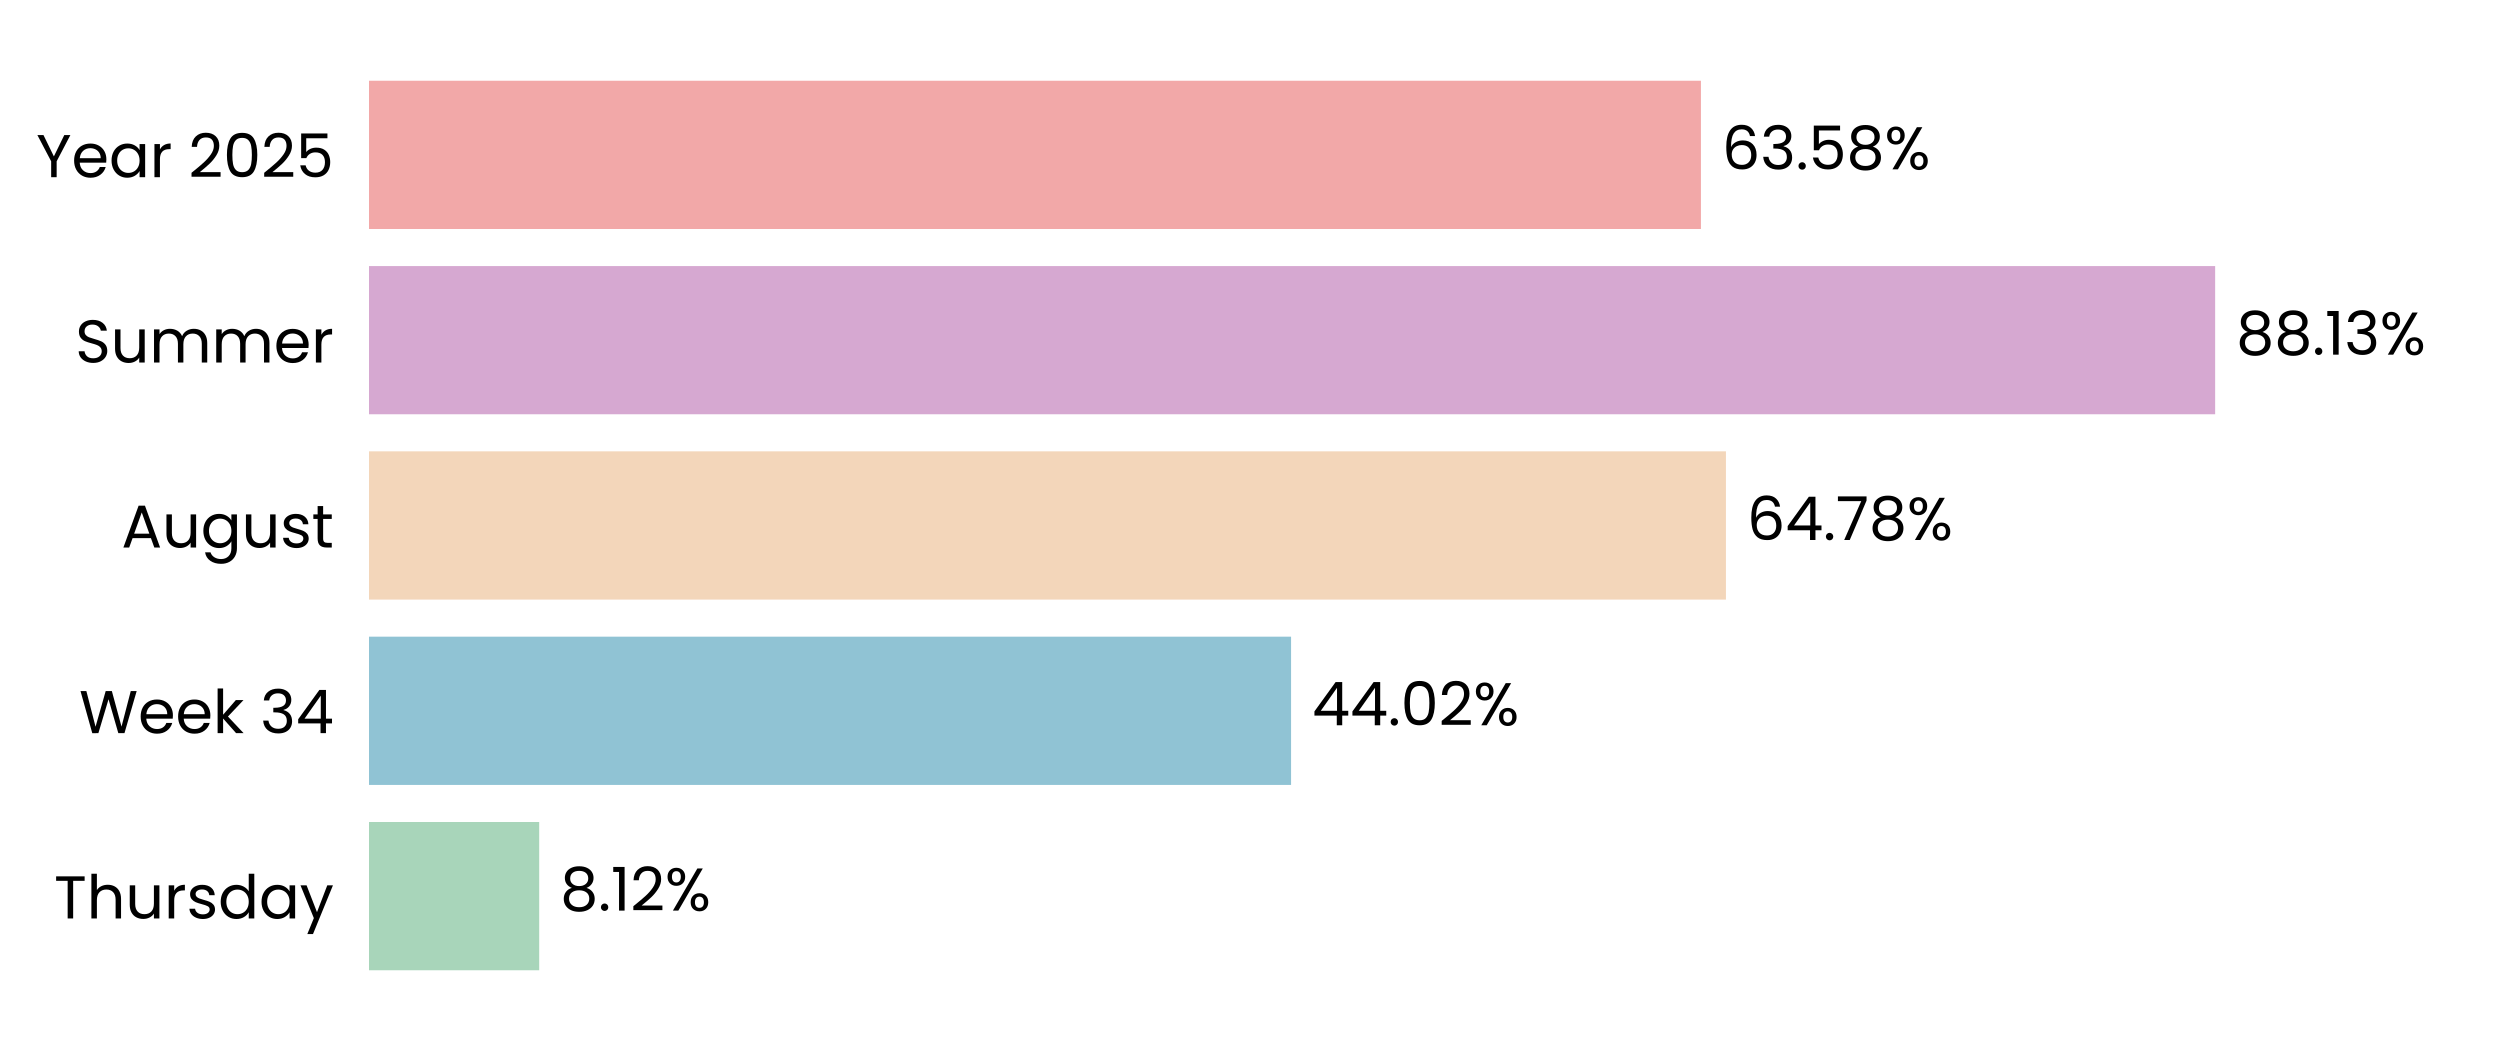
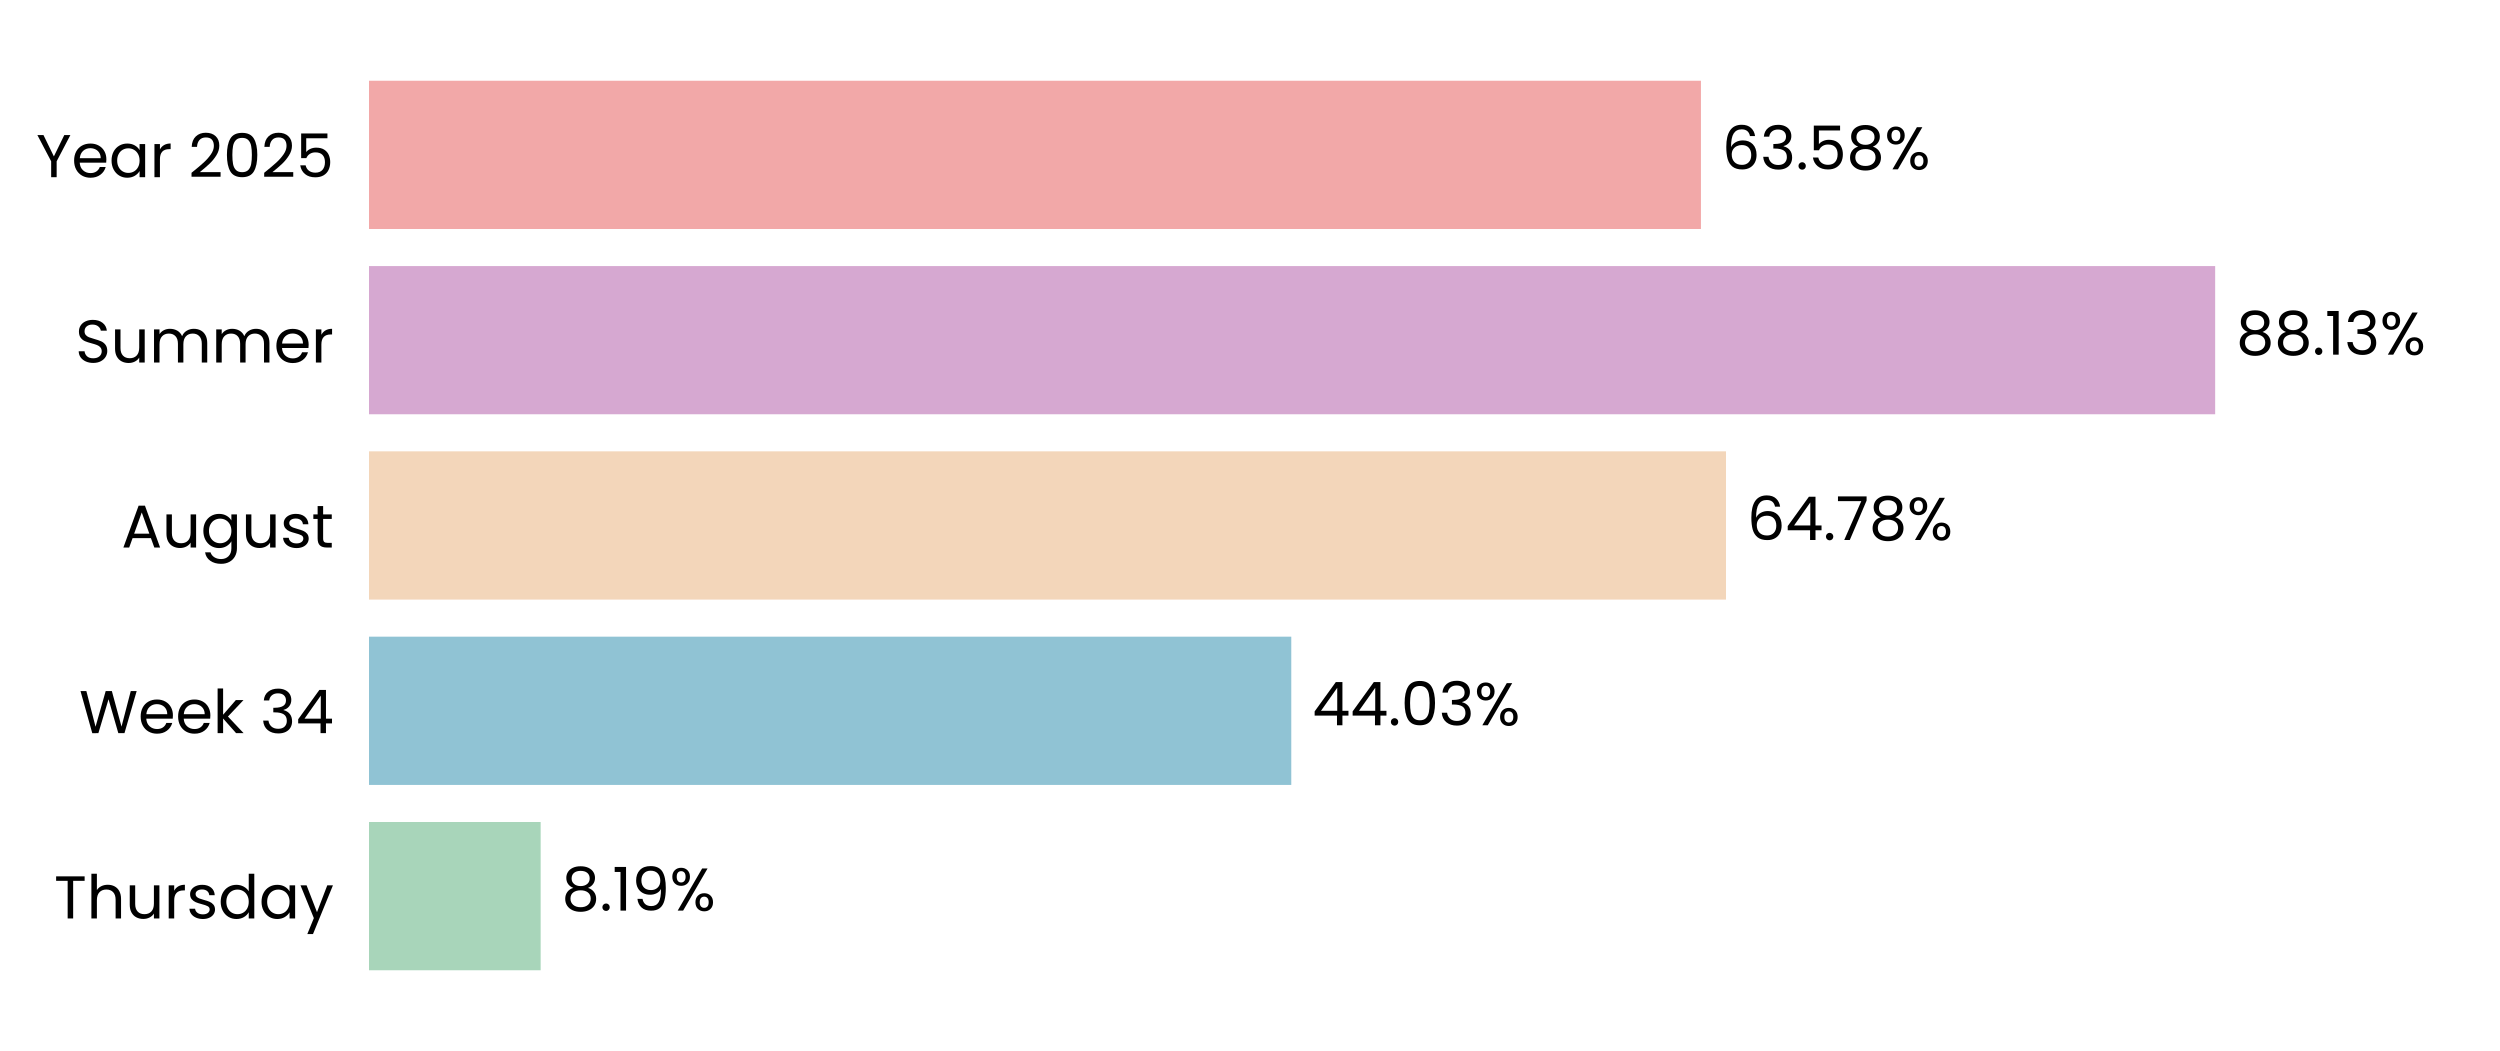
<svg xmlns="http://www.w3.org/2000/svg" xmlns:xlink="http://www.w3.org/1999/xlink" width="496.691pt" height="208.8pt" viewBox="0 0 496.691 208.8" version="1.1">
  <defs>
    <style type="text/css">*{stroke-linejoin: round; stroke-linecap: butt}</style>
  </defs>
  <g id="figure_1">
    <g id="patch_1">
      <path d="M 0 208.8  L 496.691 208.8  L 496.691 0  L 0 0  L 0 208.8  z " style="fill: none" />
    </g>
    <g id="axes_1">
      <g id="patch_2">
        <path d="M 73.311 201.6  L 489.491 201.6  L 489.491 7.2  L 73.311 7.2  L 73.311 201.6  z " style="fill: none" />
      </g>
      <g id="patch_3">
-         <path d="M 73.311 192.764  L 107.126 192.764  L 107.126 163.309  L 73.311 163.309  z " clip-path="url(#p8852e2fa12)" style="fill: #a8d5ba" />
+         <path d="M 73.311 192.764  L 107.415 192.764  L 107.415 163.309  L 73.311 163.309  z " clip-path="url(#pfe1b051bd1)" style="fill: #a8d5ba" />
      </g>
      <g id="patch_4">
-         <path d="M 73.311 155.945  L 256.505 155.945  L 256.505 126.491  L 73.311 126.491  z " clip-path="url(#p8852e2fa12)" style="fill: #90c3d4" />
+         <path d="M 73.311 155.945  L 256.546 155.945  L 256.546 126.491  L 73.311 126.491  z " clip-path="url(#pfe1b051bd1)" style="fill: #90c3d4" />
      </g>
      <g id="patch_5">
-         <path d="M 73.311 119.127  L 342.905 119.127  L 342.905 89.673  L 73.311 89.673  z " clip-path="url(#p8852e2fa12)" style="fill: #f3d6ba" />
+         <path d="M 73.311 119.127  L 342.915 119.127  L 342.915 89.673  L 73.311 89.673  z " clip-path="url(#pfe1b051bd1)" style="fill: #f3d6ba" />
      </g>
      <g id="patch_6">
-         <path d="M 73.311 82.309  L 440.098 82.309  L 440.098 52.855  L 73.311 52.855  z " clip-path="url(#p8852e2fa12)" style="fill: #d6a8d1" />
+         <path d="M 73.311 82.309  L 440.101 82.309  L 440.101 52.855  L 73.311 52.855  z " clip-path="url(#pfe1b051bd1)" style="fill: #d6a8d1" />
      </g>
      <g id="patch_7">
-         <path d="M 73.311 45.491  L 337.935 45.491  L 337.935 16.036  L 73.311 16.036  z " clip-path="url(#p8852e2fa12)" style="fill: #f2a8a8" />
+         <path d="M 73.311 45.491  L 337.936 45.491  L 337.936 16.036  L 73.311 16.036  z " clip-path="url(#pfe1b051bd1)" style="fill: #f2a8a8" />
      </g>
      <g id="matplotlib.axis_1">
        <g id="ytick_1">
          <g id="text_1">
            <g transform="translate(10.74188 182.4764) scale(0.12 -0.12)">
              <defs>
                <path id="Poppins-Regular-54" d="M 3238 4461  L 3238 3987  L 2022 3987  L 2022 0  L 1440 0  L 1440 3987  L 218 3987  L 218 4461  L 3238 4461  z " transform="scale(0.015625)" />
                <path id="Poppins-Regular-68" d="M 2234 3571  Q 2630 3571 2950 3401  Q 3270 3232 3452 2893  Q 3635 2554 3635 2067  L 3635 0  L 3059 0  L 3059 1984  Q 3059 2509 2796 2787  Q 2534 3066 2080 3066  Q 1619 3066 1347 2778  Q 1075 2490 1075 1939  L 1075 0  L 493 0  L 493 4736  L 1075 4736  L 1075 3008  Q 1248 3277 1552 3424  Q 1856 3571 2234 3571  z " transform="scale(0.015625)" />
                <path id="Poppins-Regular-75" d="M 3603 3507  L 3603 0  L 3021 0  L 3021 518  Q 2854 250 2556 99  Q 2259 -51 1901 -51  Q 1491 -51 1164 118  Q 838 288 649 627  Q 461 966 461 1453  L 461 3507  L 1037 3507  L 1037 1530  Q 1037 1011 1299 732  Q 1562 454 2016 454  Q 2483 454 2752 742  Q 3021 1030 3021 1581  L 3021 3507  L 3603 3507  z " transform="scale(0.015625)" />
                <path id="Poppins-Regular-72" d="M 1075 2938  Q 1229 3238 1513 3404  Q 1798 3571 2208 3571  L 2208 2970  L 2054 2970  Q 1075 2970 1075 1907  L 1075 0  L 493 0  L 493 3507  L 1075 3507  L 1075 2938  z " transform="scale(0.015625)" />
                <path id="Poppins-Regular-73" d="M 1734 -58  Q 1331 -58 1011 80  Q 691 218 505 464  Q 320 710 301 1030  L 902 1030  Q 928 768 1149 601  Q 1370 435 1728 435  Q 2061 435 2253 582  Q 2445 730 2445 954  Q 2445 1184 2240 1296  Q 2035 1408 1606 1517  Q 1216 1619 969 1724  Q 723 1830 547 2038  Q 371 2246 371 2586  Q 371 2854 531 3078  Q 691 3302 985 3433  Q 1280 3565 1658 3565  Q 2240 3565 2598 3270  Q 2957 2976 2982 2464  L 2400 2464  Q 2381 2739 2179 2905  Q 1978 3072 1638 3072  Q 1325 3072 1139 2937  Q 954 2803 954 2586  Q 954 2413 1066 2301  Q 1178 2189 1347 2121  Q 1517 2054 1818 1971  Q 2195 1869 2432 1769  Q 2669 1670 2838 1472  Q 3008 1274 3014 954  Q 3014 666 2854 435  Q 2694 205 2403 73  Q 2112 -58 1734 -58  z " transform="scale(0.015625)" />
                <path id="Poppins-Regular-64" d="M 275 1766  Q 275 2304 492 2710  Q 710 3117 1091 3341  Q 1472 3565 1946 3565  Q 2355 3565 2707 3376  Q 3059 3187 3245 2880  L 3245 4736  L 3834 4736  L 3834 0  L 3245 0  L 3245 659  Q 3072 346 2733 144  Q 2394 -58 1939 -58  Q 1472 -58 1091 172  Q 710 403 492 819  Q 275 1235 275 1766  z M 3245 1760  Q 3245 2157 3085 2451  Q 2925 2746 2653 2902  Q 2381 3059 2054 3059  Q 1728 3059 1459 2905  Q 1190 2752 1030 2457  Q 870 2163 870 1766  Q 870 1363 1030 1065  Q 1190 768 1459 611  Q 1728 454 2054 454  Q 2381 454 2653 611  Q 2925 768 3085 1065  Q 3245 1363 3245 1760  z " transform="scale(0.015625)" />
                <path id="Poppins-Regular-61" d="M 275 1766  Q 275 2304 492 2710  Q 710 3117 1091 3341  Q 1472 3565 1939 3565  Q 2400 3565 2739 3366  Q 3078 3168 3245 2867  L 3245 3507  L 3834 3507  L 3834 0  L 3245 0  L 3245 653  Q 3072 346 2729 144  Q 2387 -58 1933 -58  Q 1466 -58 1088 172  Q 710 403 492 819  Q 275 1235 275 1766  z M 3245 1760  Q 3245 2157 3085 2451  Q 2925 2746 2653 2902  Q 2381 3059 2054 3059  Q 1728 3059 1459 2905  Q 1190 2752 1030 2457  Q 870 2163 870 1766  Q 870 1363 1030 1065  Q 1190 768 1459 611  Q 1728 454 2054 454  Q 2381 454 2653 611  Q 2925 768 3085 1065  Q 3245 1363 3245 1760  z " transform="scale(0.015625)" />
                <path id="Poppins-Regular-79" d="M 3514 3507  L 1402 -1651  L 800 -1651  L 1491 38  L 77 3507  L 723 3507  L 1824 666  L 2912 3507  L 3514 3507  z " transform="scale(0.015625)" />
              </defs>
              <use xlink:href="#Poppins-Regular-54" />
              <use xlink:href="#Poppins-Regular-68" transform="translate(54.09999 0)" />
              <use xlink:href="#Poppins-Regular-75" transform="translate(118.1 0)" />
              <use xlink:href="#Poppins-Regular-72" transform="translate(182.1 0)" />
              <use xlink:href="#Poppins-Regular-73" transform="translate(219.3999 0)" />
              <use xlink:href="#Poppins-Regular-64" transform="translate(271.5999 0)" />
              <use xlink:href="#Poppins-Regular-61" transform="translate(339.1999 0)" />
              <use xlink:href="#Poppins-Regular-79" transform="translate(406.7999 0)" />
            </g>
          </g>
        </g>
        <g id="ytick_2">
          <g id="text_2">
            <g transform="translate(15.71813 145.6582) scale(0.12 -0.12)">
              <defs>
                <path id="Poppins-Regular-57" d="M 6099 4461  L 4806 0  L 4154 0  L 3117 3590  L 2042 0  L 1395 -6  L 147 4461  L 768 4461  L 1741 678  L 2816 4461  L 3469 4461  L 4493 691  L 5472 4461  L 6099 4461  z " transform="scale(0.015625)" />
                <path id="Poppins-Regular-65" d="M 3693 1888  Q 3693 1722 3674 1536  L 870 1536  Q 902 1018 1225 726  Q 1549 435 2010 435  Q 2387 435 2640 611  Q 2893 787 2995 1082  L 3622 1082  Q 3482 576 3059 259  Q 2637 -58 2010 -58  Q 1510 -58 1116 166  Q 723 390 499 803  Q 275 1216 275 1760  Q 275 2304 492 2713  Q 710 3123 1104 3344  Q 1498 3565 2010 3565  Q 2509 3565 2893 3347  Q 3277 3130 3485 2749  Q 3693 2368 3693 1888  z M 3091 2010  Q 3091 2342 2944 2582  Q 2797 2822 2544 2947  Q 2291 3072 1984 3072  Q 1542 3072 1232 2790  Q 922 2509 877 2010  L 3091 2010  z " transform="scale(0.015625)" />
                <path id="Poppins-Regular-6b" d="M 2451 0  L 1075 1549  L 1075 0  L 493 0  L 493 4736  L 1075 4736  L 1075 1952  L 2426 3507  L 3238 3507  L 1587 1760  L 3245 0  L 2451 0  z " transform="scale(0.015625)" />
                <path id="Poppins-Regular-20" transform="scale(0.015625)" />
                <path id="Poppins-Regular-33" d="M 384 3462  Q 429 4051 838 4384  Q 1248 4717 1901 4717  Q 2336 4717 2653 4560  Q 2970 4403 3133 4134  Q 3296 3866 3296 3526  Q 3296 3130 3069 2842  Q 2842 2554 2477 2470  L 2477 2438  Q 2893 2336 3136 2035  Q 3379 1734 3379 1248  Q 3379 883 3212 592  Q 3046 301 2713 134  Q 2381 -32 1914 -32  Q 1235 -32 800 323  Q 365 678 314 1331  L 877 1331  Q 922 947 1190 704  Q 1459 461 1907 461  Q 2355 461 2588 694  Q 2822 928 2822 1299  Q 2822 1779 2502 1990  Q 2182 2202 1536 2202  L 1389 2202  L 1389 2688  L 1542 2688  Q 2131 2694 2432 2883  Q 2733 3072 2733 3469  Q 2733 3808 2512 4013  Q 2291 4218 1882 4218  Q 1485 4218 1241 4013  Q 998 3808 954 3462  L 384 3462  z " transform="scale(0.015625)" />
                <path id="Poppins-Regular-34" d="M 256 1030  L 256 1472  L 2502 4582  L 3200 4582  L 3200 1536  L 3840 1536  L 3840 1030  L 3200 1030  L 3200 0  L 2624 0  L 2624 1030  L 256 1030  z M 2650 3974  L 928 1536  L 2650 1536  L 2650 3974  z " transform="scale(0.015625)" />
              </defs>
              <use xlink:href="#Poppins-Regular-57" />
              <use xlink:href="#Poppins-Regular-65" transform="translate(97.59999 0)" />
              <use xlink:href="#Poppins-Regular-65" transform="translate(159.6 0)" />
              <use xlink:href="#Poppins-Regular-6b" transform="translate(221.6 0)" />
              <use xlink:href="#Poppins-Regular-20" transform="translate(273.0999 0)" />
              <use xlink:href="#Poppins-Regular-33" transform="translate(299.7999 0)" />
              <use xlink:href="#Poppins-Regular-34" transform="translate(358.6999 0)" />
            </g>
          </g>
        </g>
        <g id="ytick_3">
          <g id="text_3">
            <g transform="translate(24.11812 108.78) scale(0.12 -0.12)">
              <defs>
                <path id="Poppins-Regular-41" d="M 3130 992  L 1184 992  L 826 0  L 211 0  L 1824 4435  L 2496 4435  L 4102 0  L 3488 0  L 3130 992  z M 2963 1466  L 2157 3718  L 1350 1466  L 2963 1466  z " transform="scale(0.015625)" />
                <path id="Poppins-Regular-67" d="M 1939 3565  Q 2394 3565 2736 3366  Q 3078 3168 3245 2867  L 3245 3507  L 3834 3507  L 3834 -77  Q 3834 -557 3629 -931  Q 3424 -1306 3043 -1517  Q 2662 -1728 2157 -1728  Q 1466 -1728 1005 -1401  Q 544 -1075 461 -512  L 1037 -512  Q 1133 -832 1433 -1027  Q 1734 -1222 2157 -1222  Q 2637 -1222 2941 -921  Q 3245 -621 3245 -77  L 3245 659  Q 3072 352 2733 147  Q 2394 -58 1939 -58  Q 1472 -58 1091 172  Q 710 403 492 819  Q 275 1235 275 1766  Q 275 2304 492 2710  Q 710 3117 1091 3341  Q 1472 3565 1939 3565  z M 3245 1760  Q 3245 2157 3085 2451  Q 2925 2746 2653 2902  Q 2381 3059 2054 3059  Q 1728 3059 1459 2905  Q 1190 2752 1030 2457  Q 870 2163 870 1766  Q 870 1363 1030 1065  Q 1190 768 1459 611  Q 1728 454 2054 454  Q 2381 454 2653 611  Q 2925 768 3085 1065  Q 3245 1363 3245 1760  z " transform="scale(0.015625)" />
                <path id="Poppins-Regular-74" d="M 1203 3027  L 1203 960  Q 1203 704 1312 598  Q 1421 493 1690 493  L 2118 493  L 2118 0  L 1594 0  Q 1107 0 864 224  Q 621 448 621 960  L 621 3027  L 166 3027  L 166 3507  L 621 3507  L 621 4390  L 1203 4390  L 1203 3507  L 2118 3507  L 2118 3027  L 1203 3027  z " transform="scale(0.015625)" />
              </defs>
              <use xlink:href="#Poppins-Regular-41" />
              <use xlink:href="#Poppins-Regular-75" transform="translate(67.39999 0)" />
              <use xlink:href="#Poppins-Regular-67" transform="translate(131.4 0)" />
              <use xlink:href="#Poppins-Regular-75" transform="translate(199 0)" />
              <use xlink:href="#Poppins-Regular-73" transform="translate(263 0)" />
              <use xlink:href="#Poppins-Regular-74" transform="translate(315.2 0)" />
            </g>
          </g>
        </g>
        <g id="ytick_4">
          <g id="text_4">
            <g transform="translate(14.95125 72.02182) scale(0.12 -0.12)">
              <defs>
                <path id="Poppins-Regular-53" d="M 1907 -45  Q 1466 -45 1117 112  Q 768 269 569 547  Q 371 826 365 1190  L 986 1190  Q 1018 877 1245 662  Q 1472 448 1907 448  Q 2323 448 2563 656  Q 2803 864 2803 1190  Q 2803 1446 2662 1606  Q 2522 1766 2310 1849  Q 2099 1933 1741 2029  Q 1299 2144 1033 2259  Q 768 2374 579 2620  Q 390 2867 390 3283  Q 390 3648 576 3929  Q 762 4211 1098 4364  Q 1434 4518 1869 4518  Q 2496 4518 2896 4204  Q 3296 3891 3347 3373  L 2707 3373  Q 2675 3629 2438 3824  Q 2202 4019 1811 4019  Q 1446 4019 1216 3830  Q 986 3642 986 3302  Q 986 3059 1123 2905  Q 1261 2752 1462 2672  Q 1664 2592 2029 2490  Q 2470 2368 2739 2249  Q 3008 2131 3200 1884  Q 3392 1638 3392 1216  Q 3392 890 3219 602  Q 3046 314 2707 134  Q 2368 -45 1907 -45  z " transform="scale(0.015625)" />
                <path id="Poppins-Regular-6d" d="M 4710 3571  Q 5120 3571 5440 3401  Q 5760 3232 5945 2893  Q 6131 2554 6131 2067  L 6131 0  L 5555 0  L 5555 1984  Q 5555 2509 5296 2787  Q 5037 3066 4595 3066  Q 4141 3066 3872 2774  Q 3603 2483 3603 1933  L 3603 0  L 3027 0  L 3027 1984  Q 3027 2509 2768 2787  Q 2509 3066 2067 3066  Q 1613 3066 1344 2774  Q 1075 2483 1075 1933  L 1075 0  L 493 0  L 493 3507  L 1075 3507  L 1075 3002  Q 1248 3277 1539 3424  Q 1830 3571 2182 3571  Q 2624 3571 2963 3372  Q 3302 3174 3469 2790  Q 3616 3162 3955 3366  Q 4294 3571 4710 3571  z " transform="scale(0.015625)" />
              </defs>
              <use xlink:href="#Poppins-Regular-53" />
              <use xlink:href="#Poppins-Regular-75" transform="translate(58.7 0)" />
              <use xlink:href="#Poppins-Regular-6d" transform="translate(122.7 0)" />
              <use xlink:href="#Poppins-Regular-6d" transform="translate(225.7 0)" />
              <use xlink:href="#Poppins-Regular-65" transform="translate(328.7 0)" />
              <use xlink:href="#Poppins-Regular-72" transform="translate(390.6999 0)" />
            </g>
          </g>
        </g>
        <g id="ytick_5">
          <g id="text_5">
            <g transform="translate(7.2 35.20364) scale(0.12 -0.12)">
              <defs>
                <path id="Poppins-Regular-59" d="M 3616 4461  L 2163 1683  L 2163 0  L 1581 0  L 1581 1683  L 122 4461  L 768 4461  L 1869 2202  L 2970 4461  L 3616 4461  z " transform="scale(0.015625)" />
                <path id="Poppins-Regular-32" d="M 326 467  Q 1139 1120 1600 1539  Q 2061 1958 2377 2416  Q 2694 2874 2694 3315  Q 2694 3731 2492 3971  Q 2291 4211 1843 4211  Q 1408 4211 1168 3939  Q 928 3667 909 3213  L 346 3213  Q 371 3930 780 4320  Q 1190 4710 1837 4710  Q 2496 4710 2883 4345  Q 3270 3981 3270 3341  Q 3270 2810 2953 2307  Q 2637 1805 2233 1424  Q 1830 1043 1203 538  L 3405 538  L 3405 51  L 326 51  L 326 467  z " transform="scale(0.015625)" />
                <path id="Poppins-Regular-30" d="M 397 2362  Q 397 3462 755 4080  Q 1114 4698 2010 4698  Q 2899 4698 3257 4080  Q 3616 3462 3616 2362  Q 3616 1242 3257 621  Q 2899 0 2010 0  Q 1114 0 755 621  Q 397 1242 397 2362  z M 3040 2362  Q 3040 2918 2966 3305  Q 2893 3693 2665 3929  Q 2438 4166 2010 4166  Q 1574 4166 1347 3929  Q 1120 3693 1046 3305  Q 973 2918 973 2362  Q 973 1786 1046 1395  Q 1120 1005 1347 768  Q 1574 531 2010 531  Q 2438 531 2665 768  Q 2893 1005 2966 1395  Q 3040 1786 3040 2362  z " transform="scale(0.015625)" />
                <path id="Poppins-Regular-35" d="M 3347 4122  L 1101 4122  L 1101 2662  Q 1248 2867 1536 2998  Q 1824 3130 2157 3130  Q 2688 3130 3021 2909  Q 3354 2688 3498 2339  Q 3642 1990 3642 1600  Q 3642 1139 3469 774  Q 3296 410 2941 198  Q 2586 -13 2061 -13  Q 1389 -13 973 332  Q 557 678 467 1254  L 1037 1254  Q 1120 890 1389 685  Q 1658 480 2067 480  Q 2573 480 2829 784  Q 3085 1088 3085 1587  Q 3085 2086 2829 2358  Q 2573 2630 2074 2630  Q 1734 2630 1481 2467  Q 1229 2304 1114 2022  L 563 2022  L 563 4634  L 3347 4634  L 3347 4122  z " transform="scale(0.015625)" />
              </defs>
              <use xlink:href="#Poppins-Regular-59" />
              <use xlink:href="#Poppins-Regular-65" transform="translate(58.39999 0)" />
              <use xlink:href="#Poppins-Regular-61" transform="translate(120.4 0)" />
              <use xlink:href="#Poppins-Regular-72" transform="translate(188 0)" />
              <use xlink:href="#Poppins-Regular-20" transform="translate(225.3 0)" />
              <use xlink:href="#Poppins-Regular-32" transform="translate(252 0)" />
              <use xlink:href="#Poppins-Regular-30" transform="translate(309.4999 0)" />
              <use xlink:href="#Poppins-Regular-32" transform="translate(372.2999 0)" />
              <use xlink:href="#Poppins-Regular-35" transform="translate(429.7999 0)" />
            </g>
          </g>
        </g>
      </g>
      <g id="text_6">
-         <g transform="translate(111.2877 180.9164) scale(0.12 -0.12)">
+         <g transform="translate(111.5767 180.9164) scale(0.12 -0.12)">
          <defs>
            <path id="Poppins-Regular-38" d="M 1242 2406  Q 883 2547 691 2816  Q 499 3085 499 3469  Q 499 3814 672 4092  Q 845 4371 1187 4534  Q 1530 4698 2016 4698  Q 2502 4698 2844 4534  Q 3187 4371 3363 4092  Q 3539 3814 3539 3469  Q 3539 3098 3340 2819  Q 3142 2541 2797 2406  Q 3194 2285 3427 1981  Q 3661 1677 3661 1248  Q 3661 832 3456 521  Q 3251 211 2876 41  Q 2502 -128 2016 -128  Q 1530 -128 1162 41  Q 794 211 589 521  Q 384 832 384 1248  Q 384 1677 614 1984  Q 845 2291 1242 2406  z M 2976 3398  Q 2976 3789 2720 4000  Q 2464 4211 2016 4211  Q 1574 4211 1318 4000  Q 1062 3789 1062 3392  Q 1062 3034 1328 2816  Q 1594 2598 2016 2598  Q 2445 2598 2710 2819  Q 2976 3040 2976 3398  z M 2016 2150  Q 1542 2150 1241 1929  Q 941 1709 941 1267  Q 941 858 1232 608  Q 1523 358 2016 358  Q 2509 358 2797 608  Q 3085 858 3085 1267  Q 3085 1696 2790 1923  Q 2496 2150 2016 2150  z " transform="scale(0.015625)" />
            <path id="Poppins-Regular-2e" d="M 678 -38  Q 512 -38 397 77  Q 282 192 282 358  Q 282 525 397 640  Q 512 755 678 755  Q 838 755 950 640  Q 1062 525 1062 358  Q 1062 192 950 77  Q 838 -38 678 -38  z " transform="scale(0.015625)" />
            <path id="Poppins-Regular-31" d="M 243 4096  L 243 4627  L 1446 4627  L 1446 0  L 858 0  L 858 4096  L 243 4096  z " transform="scale(0.015625)" />
+             <path id="Poppins-Regular-39" d="M 1146 1242  Q 1210 877 1443 678  Q 1677 480 2074 480  Q 2605 480 2857 896  Q 3110 1312 3098 2298  Q 2963 2010 2649 1846  Q 2336 1683 1952 1683  Q 1523 1683 1187 1859  Q 851 2035 659 2374  Q 467 2714 467 3194  Q 467 3878 864 4297  Q 1261 4717 1990 4717  Q 2886 4717 3248 4134  Q 3610 3552 3610 2400  Q 3610 1594 3466 1069  Q 3322 544 2979 269  Q 2637 -6 2042 -6  Q 1389 -6 1024 346  Q 659 698 608 1242  L 1146 1242  z M 2048 2176  Q 2477 2176 2752 2441  Q 3027 2707 3027 3162  Q 3027 3642 2758 3936  Q 2490 4230 2003 4230  Q 1555 4230 1289 3948  Q 1024 3667 1024 3206  Q 1024 2739 1286 2457  Q 1549 2176 2048 2176  z " transform="scale(0.015625)" />
            <path id="Poppins-Regular-25" d="M 269 3584  Q 269 4019 531 4278  Q 794 4538 1203 4538  Q 1613 4538 1875 4278  Q 2138 4019 2138 3584  Q 2138 3142 1875 2883  Q 1613 2624 1203 2624  Q 794 2624 531 2883  Q 269 3142 269 3584  z M 4006 4467  L 1414 0  L 838 0  L 3430 4467  L 4006 4467  z M 1203 4179  Q 986 4179 861 4028  Q 736 3878 736 3584  Q 736 3290 861 3136  Q 986 2982 1203 2982  Q 1421 2982 1549 3139  Q 1677 3296 1677 3584  Q 1677 3878 1549 4028  Q 1421 4179 1203 4179  z M 2720 883  Q 2720 1325 2982 1584  Q 3245 1843 3654 1843  Q 4064 1843 4323 1584  Q 4582 1325 4582 883  Q 4582 448 4323 185  Q 4064 -77 3654 -77  Q 3245 -77 2982 182  Q 2720 442 2720 883  z M 3648 1478  Q 3430 1478 3302 1328  Q 3174 1178 3174 883  Q 3174 595 3302 444  Q 3430 294 3648 294  Q 3866 294 3994 444  Q 4122 595 4122 883  Q 4122 1178 3994 1328  Q 3866 1478 3648 1478  z " transform="scale(0.015625)" />
          </defs>
          <use xlink:href="#Poppins-Regular-38" />
          <use xlink:href="#Poppins-Regular-2e" transform="translate(63.09999 0)" />
          <use xlink:href="#Poppins-Regular-31" transform="translate(84.09998 0)" />
-           <use xlink:href="#Poppins-Regular-32" transform="translate(116.1 0)" />
-           <use xlink:href="#Poppins-Regular-25" transform="translate(173.5999 0)" />
+           <use xlink:href="#Poppins-Regular-39" transform="translate(116.1 0)" />
+           <use xlink:href="#Poppins-Regular-25" transform="translate(179.0999 0)" />
        </g>
      </g>
      <g id="text_7">
-         <g transform="translate(260.6666 144.0982) scale(0.12 -0.12)">
+         <g transform="translate(260.7079 144.0982) scale(0.12 -0.12)">
          <use xlink:href="#Poppins-Regular-34" />
          <use xlink:href="#Poppins-Regular-34" transform="translate(62.89999 0)" />
          <use xlink:href="#Poppins-Regular-2e" transform="translate(125.8 0)" />
          <use xlink:href="#Poppins-Regular-30" transform="translate(146.8 0)" />
-           <use xlink:href="#Poppins-Regular-32" transform="translate(209.6 0)" />
-           <use xlink:href="#Poppins-Regular-25" transform="translate(267.0999 0)" />
+           <use xlink:href="#Poppins-Regular-33" transform="translate(209.6 0)" />
+           <use xlink:href="#Poppins-Regular-25" transform="translate(268.5 0)" />
        </g>
      </g>
      <g id="text_8">
-         <g transform="translate(347.0671 107.28) scale(0.12 -0.12)">
+         <g transform="translate(347.0764 107.28) scale(0.12 -0.12)">
          <defs>
            <path id="Poppins-Regular-36" d="M 2976 3526  Q 2835 4237 2099 4237  Q 1530 4237 1248 3798  Q 966 3360 973 2355  Q 1120 2688 1462 2877  Q 1805 3066 2227 3066  Q 2886 3066 3280 2656  Q 3674 2246 3674 1523  Q 3674 1088 3504 742  Q 3334 397 2992 192  Q 2650 -13 2163 -13  Q 1504 -13 1133 281  Q 762 576 614 1094  Q 467 1613 467 2374  Q 467 4723 2106 4723  Q 2733 4723 3091 4384  Q 3450 4045 3514 3526  L 2976 3526  z M 2106 2573  Q 1830 2573 1587 2461  Q 1344 2349 1193 2121  Q 1043 1894 1043 1568  Q 1043 1082 1324 778  Q 1606 474 2131 474  Q 2579 474 2844 752  Q 3110 1030 3110 1504  Q 3110 2003 2854 2288  Q 2598 2573 2106 2573  z " transform="scale(0.015625)" />
            <path id="Poppins-Regular-37" d="M 3245 4173  L 1466 0  L 877 0  L 2682 4115  L 211 4115  L 211 4614  L 3245 4614  L 3245 4173  z " transform="scale(0.015625)" />
          </defs>
          <use xlink:href="#Poppins-Regular-36" />
          <use xlink:href="#Poppins-Regular-34" transform="translate(63.49999 0)" />
          <use xlink:href="#Poppins-Regular-2e" transform="translate(126.4 0)" />
          <use xlink:href="#Poppins-Regular-37" transform="translate(147.4 0)" />
          <use xlink:href="#Poppins-Regular-38" transform="translate(202 0)" />
          <use xlink:href="#Poppins-Regular-25" transform="translate(265.0999 0)" />
        </g>
      </g>
      <g id="text_9">
-         <g transform="translate(444.2599 70.46182) scale(0.12 -0.12)">
+         <g transform="translate(444.2631 70.46182) scale(0.12 -0.12)">
          <use xlink:href="#Poppins-Regular-38" />
          <use xlink:href="#Poppins-Regular-38" transform="translate(63.09999 0)" />
          <use xlink:href="#Poppins-Regular-2e" transform="translate(126.2 0)" />
          <use xlink:href="#Poppins-Regular-31" transform="translate(147.2 0)" />
          <use xlink:href="#Poppins-Regular-33" transform="translate(179.2 0)" />
          <use xlink:href="#Poppins-Regular-25" transform="translate(238.0999 0)" />
        </g>
      </g>
      <g id="text_10">
-         <g transform="translate(342.0965 33.64364) scale(0.12 -0.12)">
+         <g transform="translate(342.0973 33.64364) scale(0.12 -0.12)">
          <use xlink:href="#Poppins-Regular-36" />
          <use xlink:href="#Poppins-Regular-33" transform="translate(63.49999 0)" />
          <use xlink:href="#Poppins-Regular-2e" transform="translate(122.4 0)" />
          <use xlink:href="#Poppins-Regular-35" transform="translate(143.4 0)" />
          <use xlink:href="#Poppins-Regular-38" transform="translate(206.2 0)" />
          <use xlink:href="#Poppins-Regular-25" transform="translate(269.2999 0)" />
        </g>
      </g>
    </g>
  </g>
  <defs>
-     <clipPath id="p8852e2fa12">
+     <clipPath id="pfe1b051bd1">
      <rect x="73.311" y="7.2" width="416.18" height="194.4" />
    </clipPath>
  </defs>
</svg>
